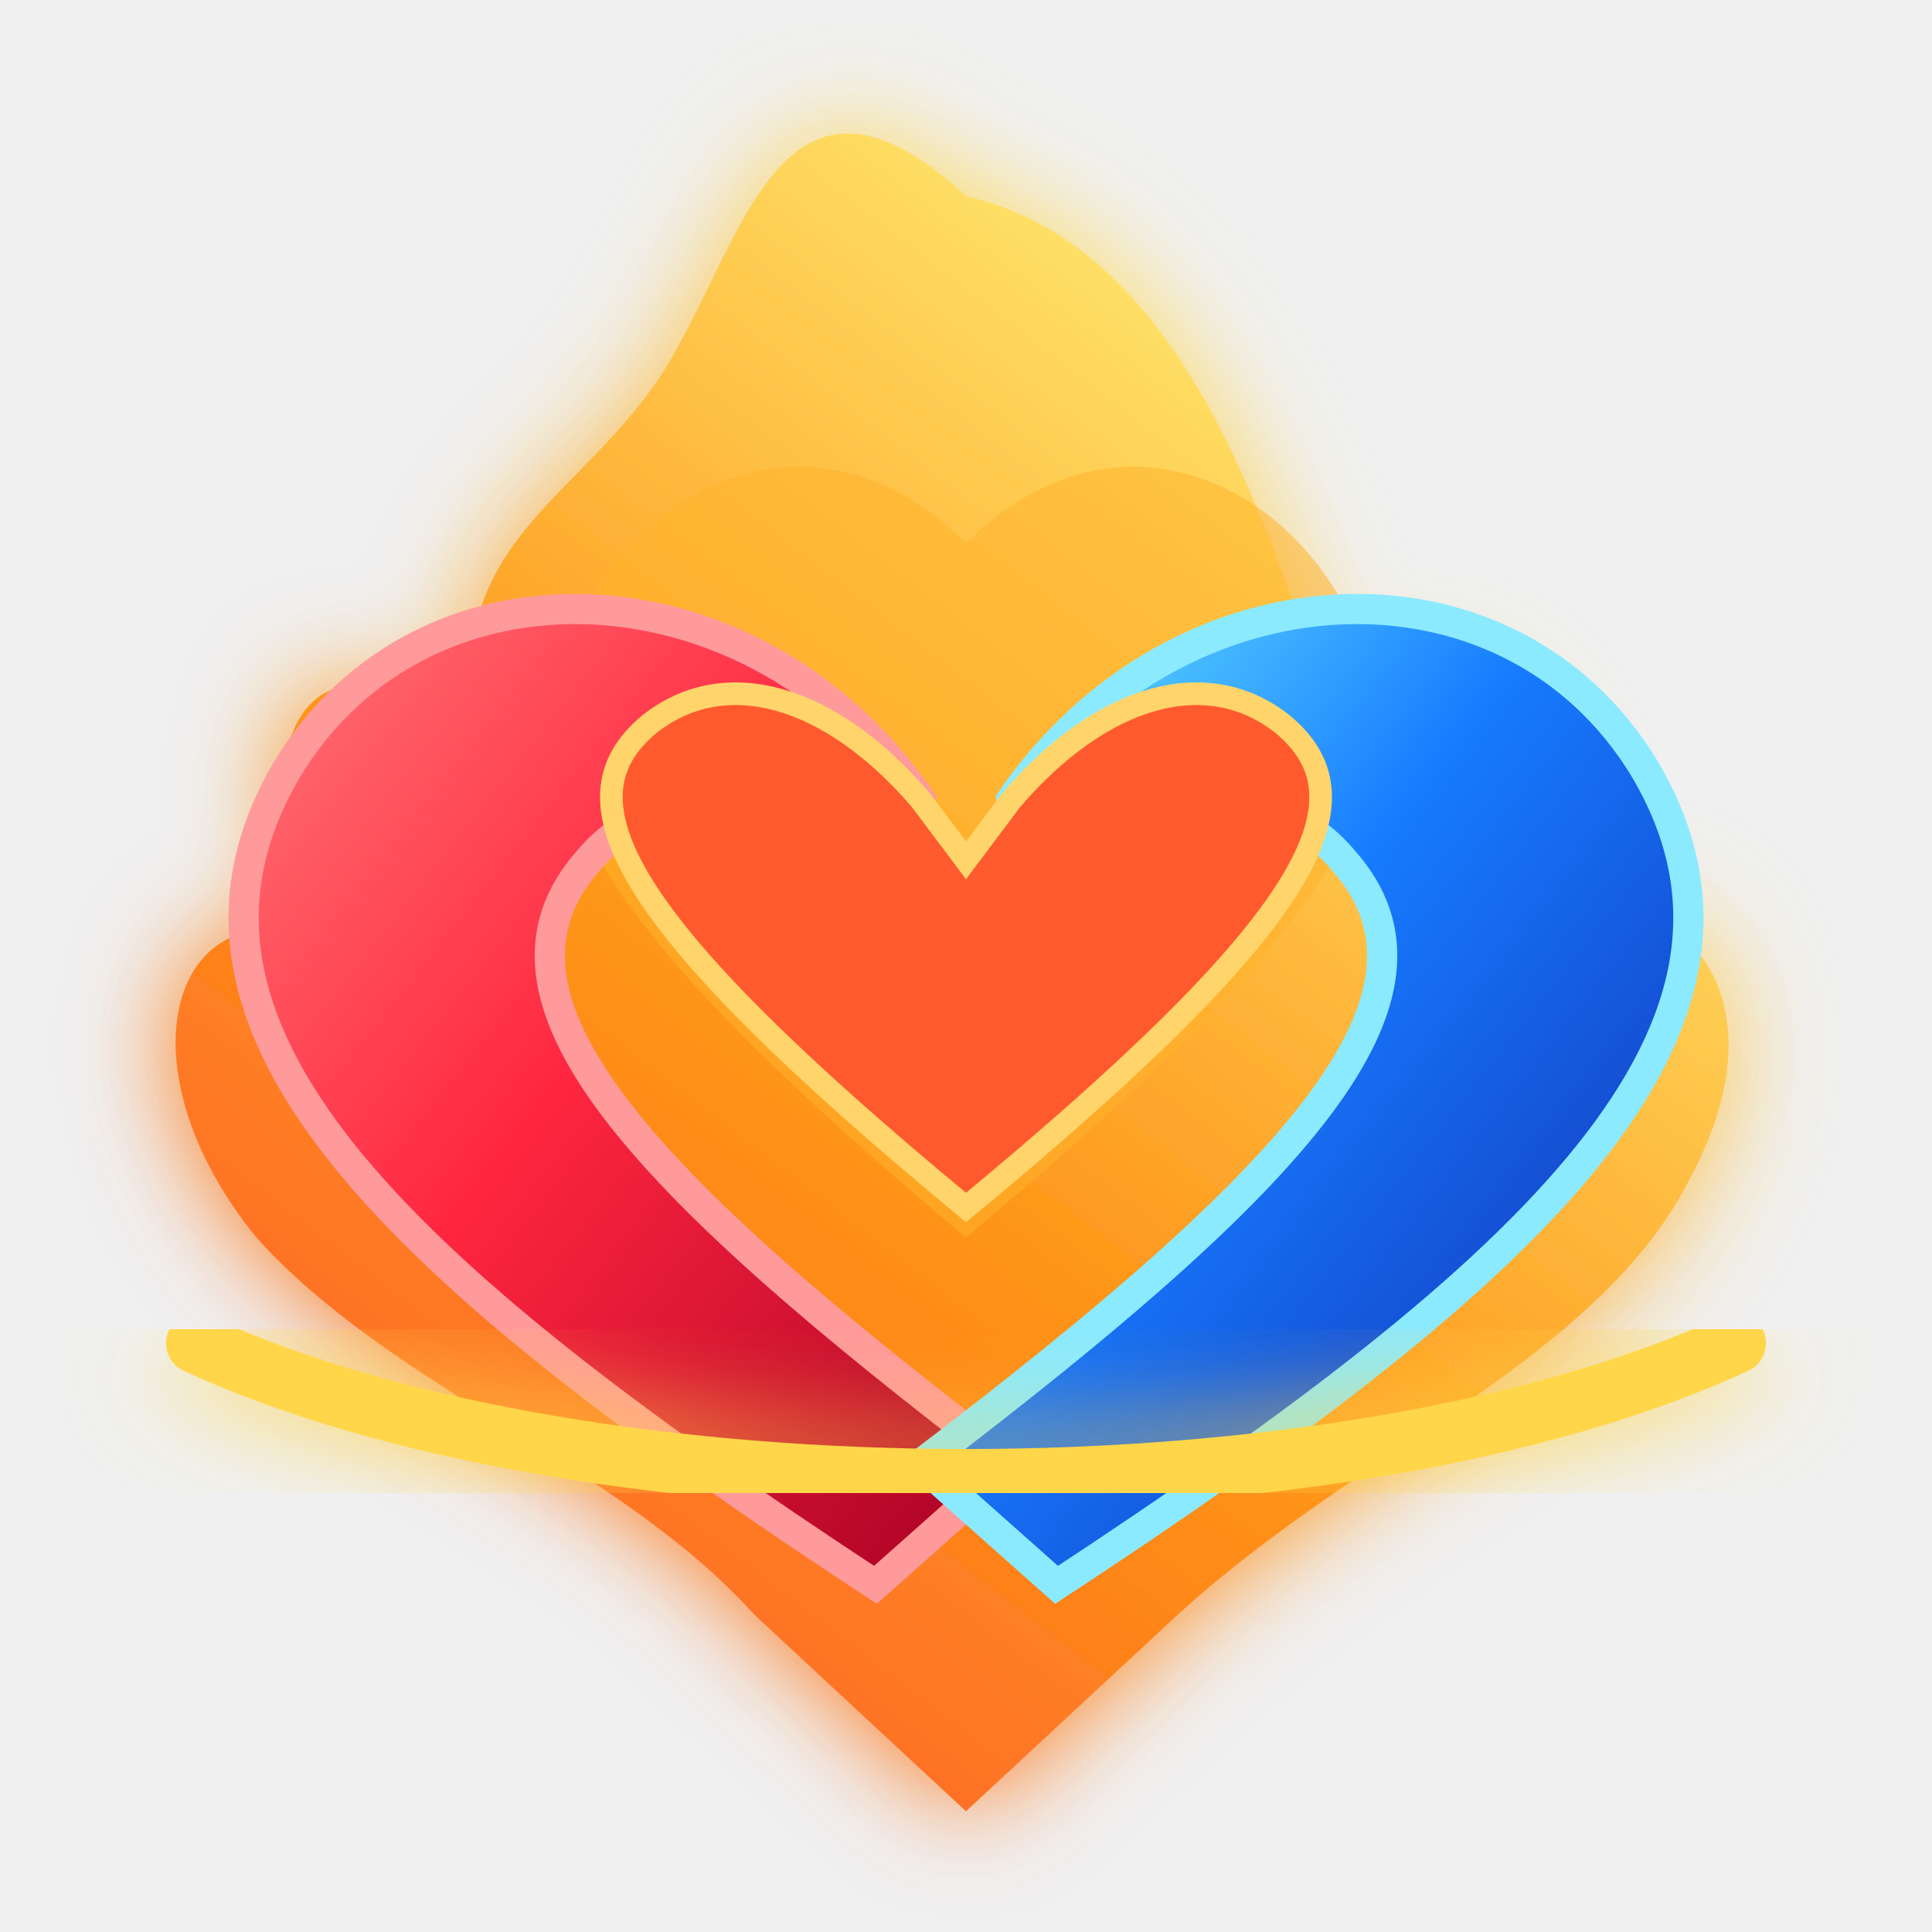
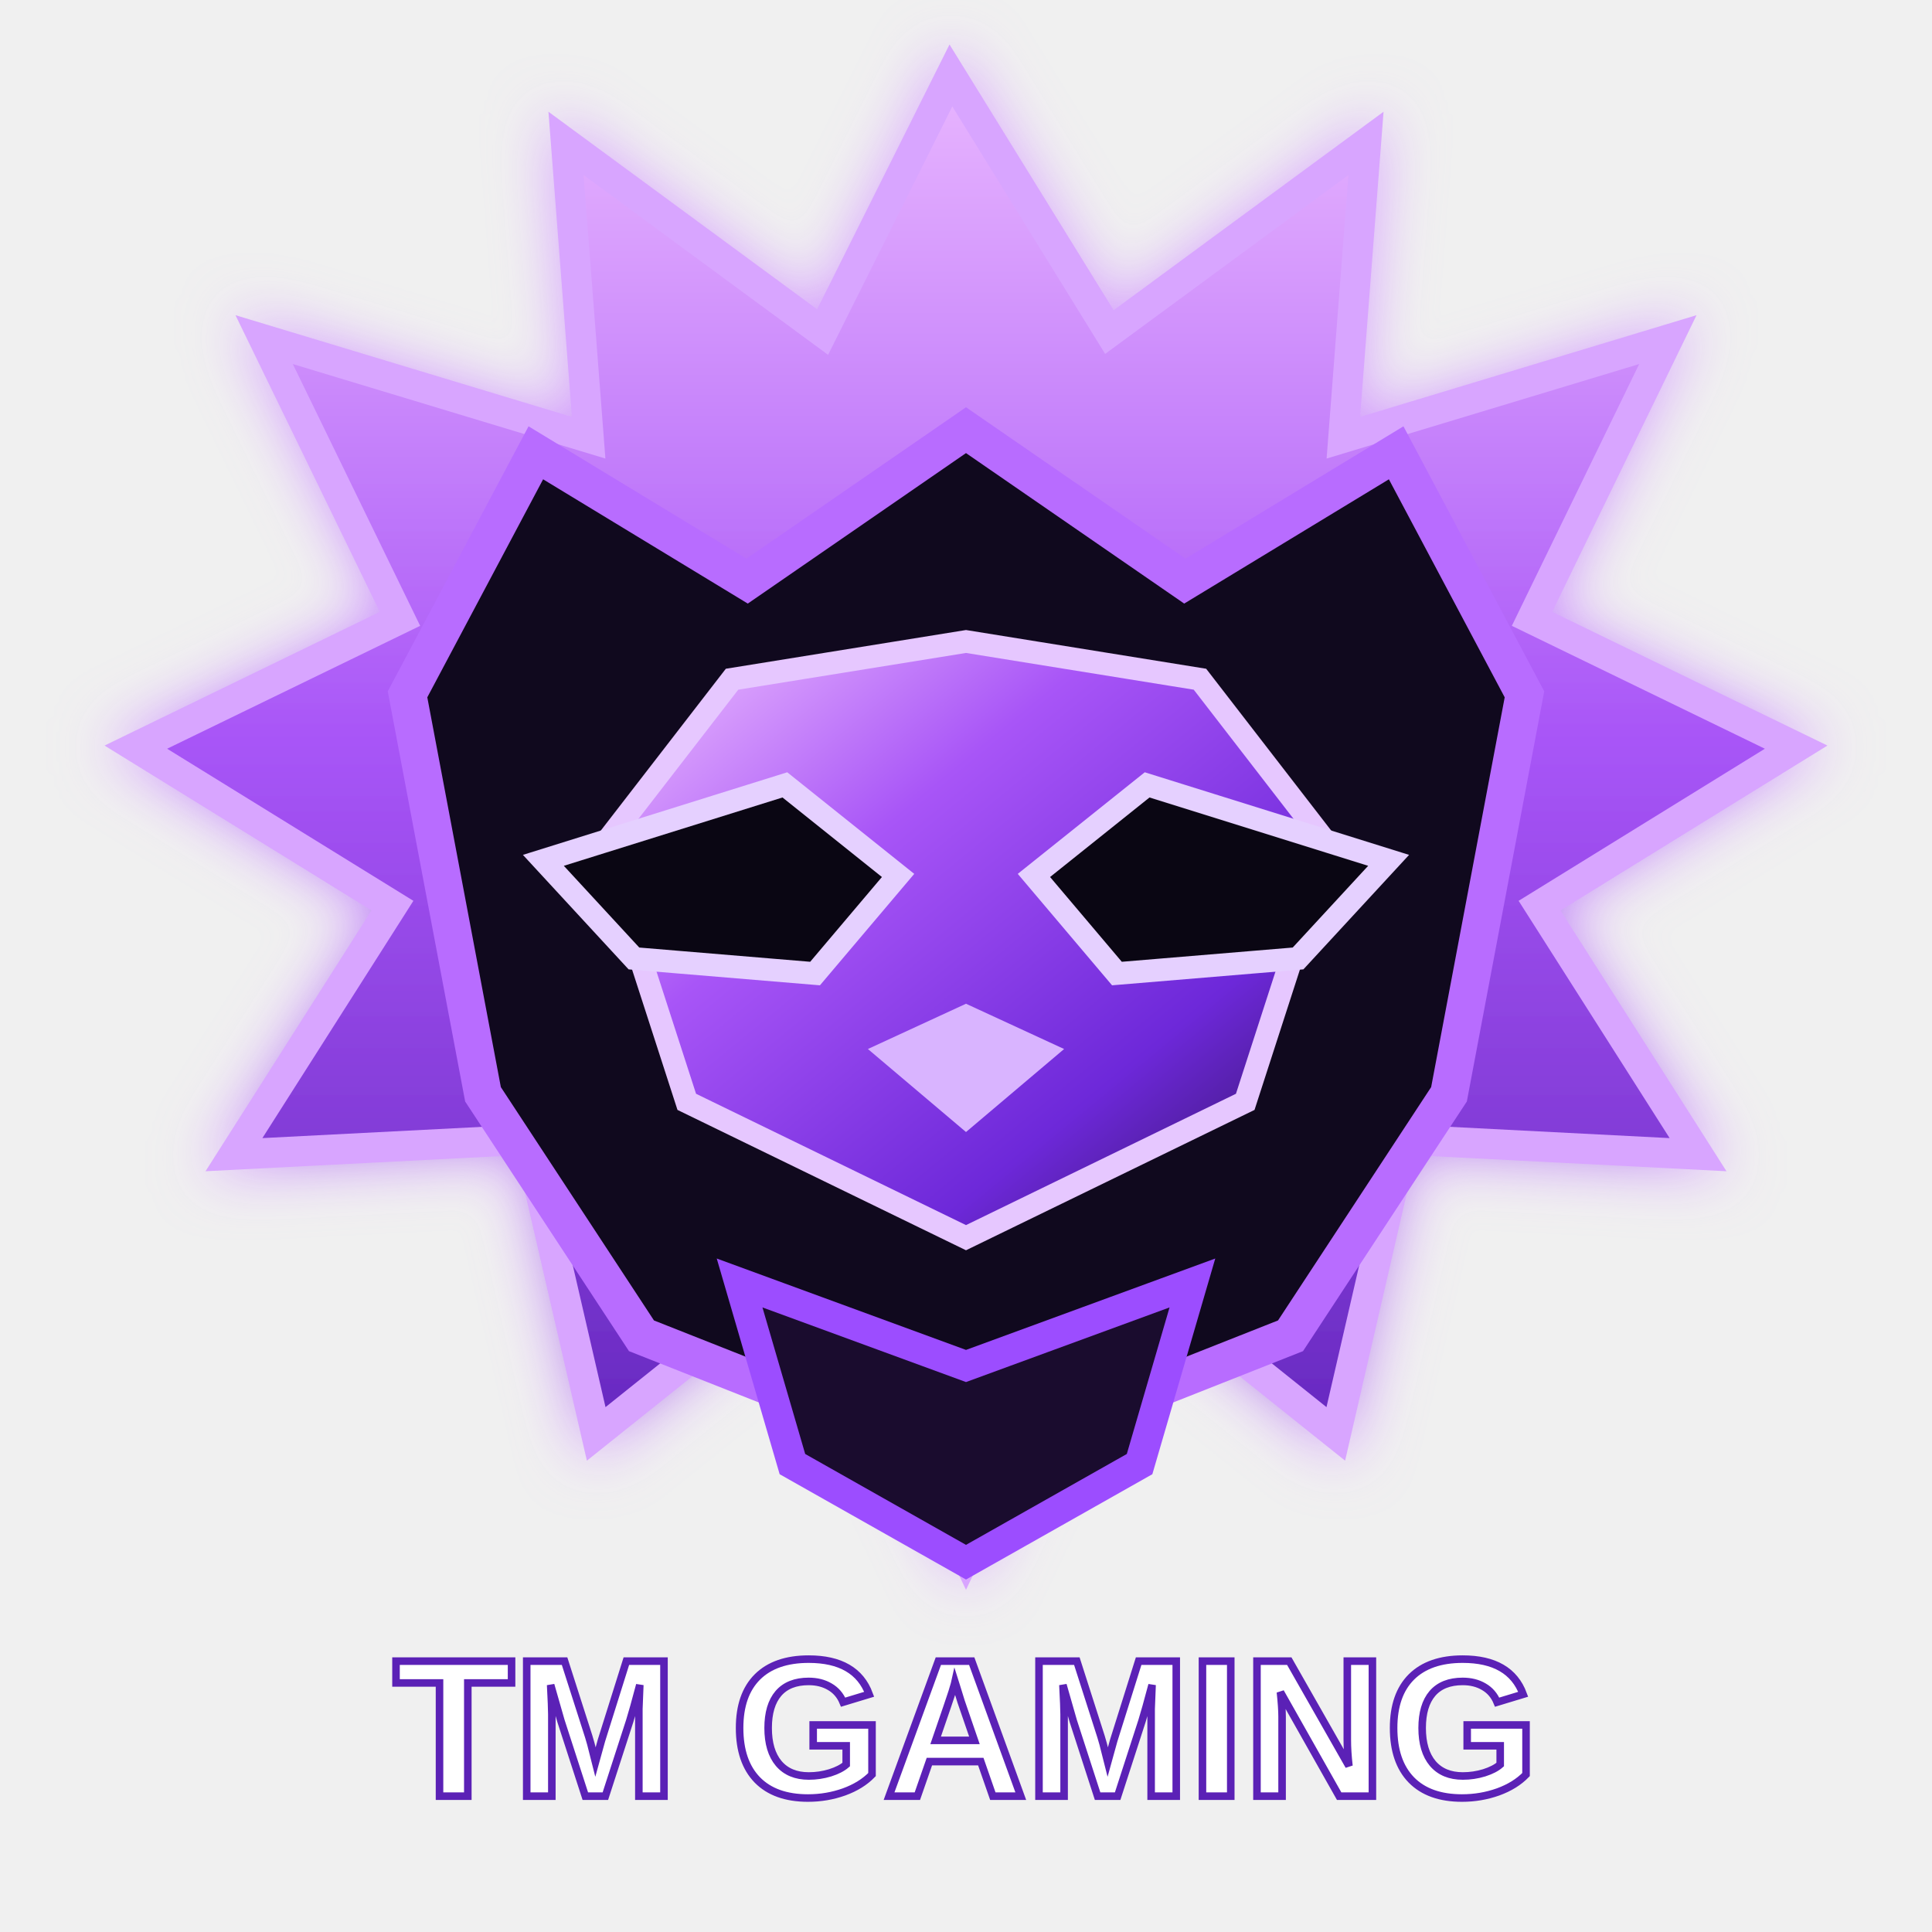
- <svg xmlns="http://www.w3.org/2000/svg" viewBox="0 0 128 128" role="img" aria-labelledby="title">
+ <svg xmlns="http://www.w3.org/2000/svg" viewBox="0 0 256 256" role="img" aria-labelledby="title">
  <defs>
-     <linearGradient id="flame" x1="0" y1="1" x2="0.7" y2="0">
-       <stop stop-color="#ff3d16" />
-       <stop offset=".48" stop-color="#ff8a00" />
-       <stop offset="1" stop-color="#fff16a" />
+     <linearGradient id="purple" x1="0" y1="0" x2="1" y2="1">
+       <stop stop-color="#f3c7ff" />
+       <stop offset=".35" stop-color="#a855f7" />
+       <stop offset=".72" stop-color="#6d28d9" />
+       <stop offset="1" stop-color="#28104f" />
    </linearGradient>
-     <linearGradient id="red" x1="0" y1="0" x2="1" y2="1">
-       <stop stop-color="#ff7777" />
-       <stop offset=".45" stop-color="#ff263f" />
-       <stop offset="1" stop-color="#a60024" />
-     </linearGradient>
-     <linearGradient id="blue" x1="0" y1="0" x2="1" y2="1">
-       <stop stop-color="#72f5ff" />
-       <stop offset=".42" stop-color="#167bff" />
-       <stop offset="1" stop-color="#1424a8" />
+     <linearGradient id="fire" x1="0" y1="1" x2="0" y2="0">
+       <stop stop-color="#5b21b6" />
+       <stop offset=".55" stop-color="#a855f7" />
+       <stop offset="1" stop-color="#e9b7ff" />
    </linearGradient>
    <filter id="glow">
-       <feGaussianBlur stdDeviation="3.5" result="blur" />
+       <feGaussianBlur stdDeviation="4" result="b" />
      <feMerge>
-         <feMergeNode in="blur" />
+         <feMergeNode in="b" />
        <feMergeNode in="SourceGraphic" />
      </feMerge>
    </filter>
  </defs>
-   <path d="M64 13C51 1 49 18 43 26 37 34 30 36 31 49 19 39 16 52 21 62c-10-3-13 9-4 20 9 10 24 15 33 25L64 120l14-13c12-11 28-17 34-29 7-13-2-21-10-16 3-13-6-20-14-15C83 31 77 16 64 13Z" fill="url(#flame)" opacity=".9" filter="url(#glow)" />
-   <path d="M64 36C55 27 44 31 39 40c-6 11 0 21 25 42 25-21 31-31 25-42-5-9-16-13-25-4Z" fill="#ffb22c" opacity=".55" />
-   <path d="M61 53C50 37 28 36 19 51 9 68 26 84 58 105l9-8C42 78 31 66 39 57c5-6 14-4 22 4Z" fill="url(#red)" stroke="#ff9a9a" stroke-width="2" />
-   <path d="M67 53C78 37 100 36 109 51c10 17-7 33-39 54l-9-8c25-19 36-31 28-40-5-6-14-4-22 4Z" fill="url(#blue)" stroke="#8ceaff" stroke-width="2" />
-   <path d="M61 53c-6-7-13-9-18-5-6 5-2 13 21 32 23-19 27-27 21-32-5-4-12-2-18 5l-3 4Z" fill="#ff5a2e" stroke="#ffd56b" stroke-width="1.5" />
-   <path d="M13 89c26 12 76 12 102 0" fill="none" stroke="#ffd64a" stroke-width="4" stroke-linecap="round" filter="url(#glow)" />
+   <path d="M126 10 147 44 181 19 178 58 221 45 203 82 238 99 204 120 225 153 186 151 177 190 147 166 128 206 109 166 79 190 70 151 31 153 52 120 18 99 53 82 35 45 78 58 75 19 109 44Z" fill="url(#fire)" stroke="#d8a5ff" stroke-width="4" filter="url(#glow)" />
+   <path d="M54 92 71 60 99 77 128 57 157 77 185 60 202 92 192 145 171 177 128 194 85 177 64 145Z" fill="#10091e" stroke="#b86cff" stroke-width="5" />
+   <path d="M80 112 97 90 128 85 159 90 176 112 165 146 128 164 91 146Z" fill="url(#purple)" stroke="#e6c7ff" stroke-width="3" />
+   <path d="M72 114 104 104 119 116 108 129 84 127Z M184 114 152 104 137 116 148 129 172 127Z" fill="#0a0613" stroke="#e5d0ff" stroke-width="3" />
+   <path d="M115 139 128 133 141 139 128 150Z" fill="#d9b4ff" />
+   <path d="M98 170 128 181 158 170 151 194 128 207 105 194Z" fill="#1a0c2e" stroke="#9c4dff" stroke-width="4" />
+   <text x="128" y="238" text-anchor="middle" font-family="Arial,sans-serif" font-weight="900" font-size="26" fill="#fff" stroke="#5b21b6" stroke-width="1">TM GAMING</text>
</svg>
